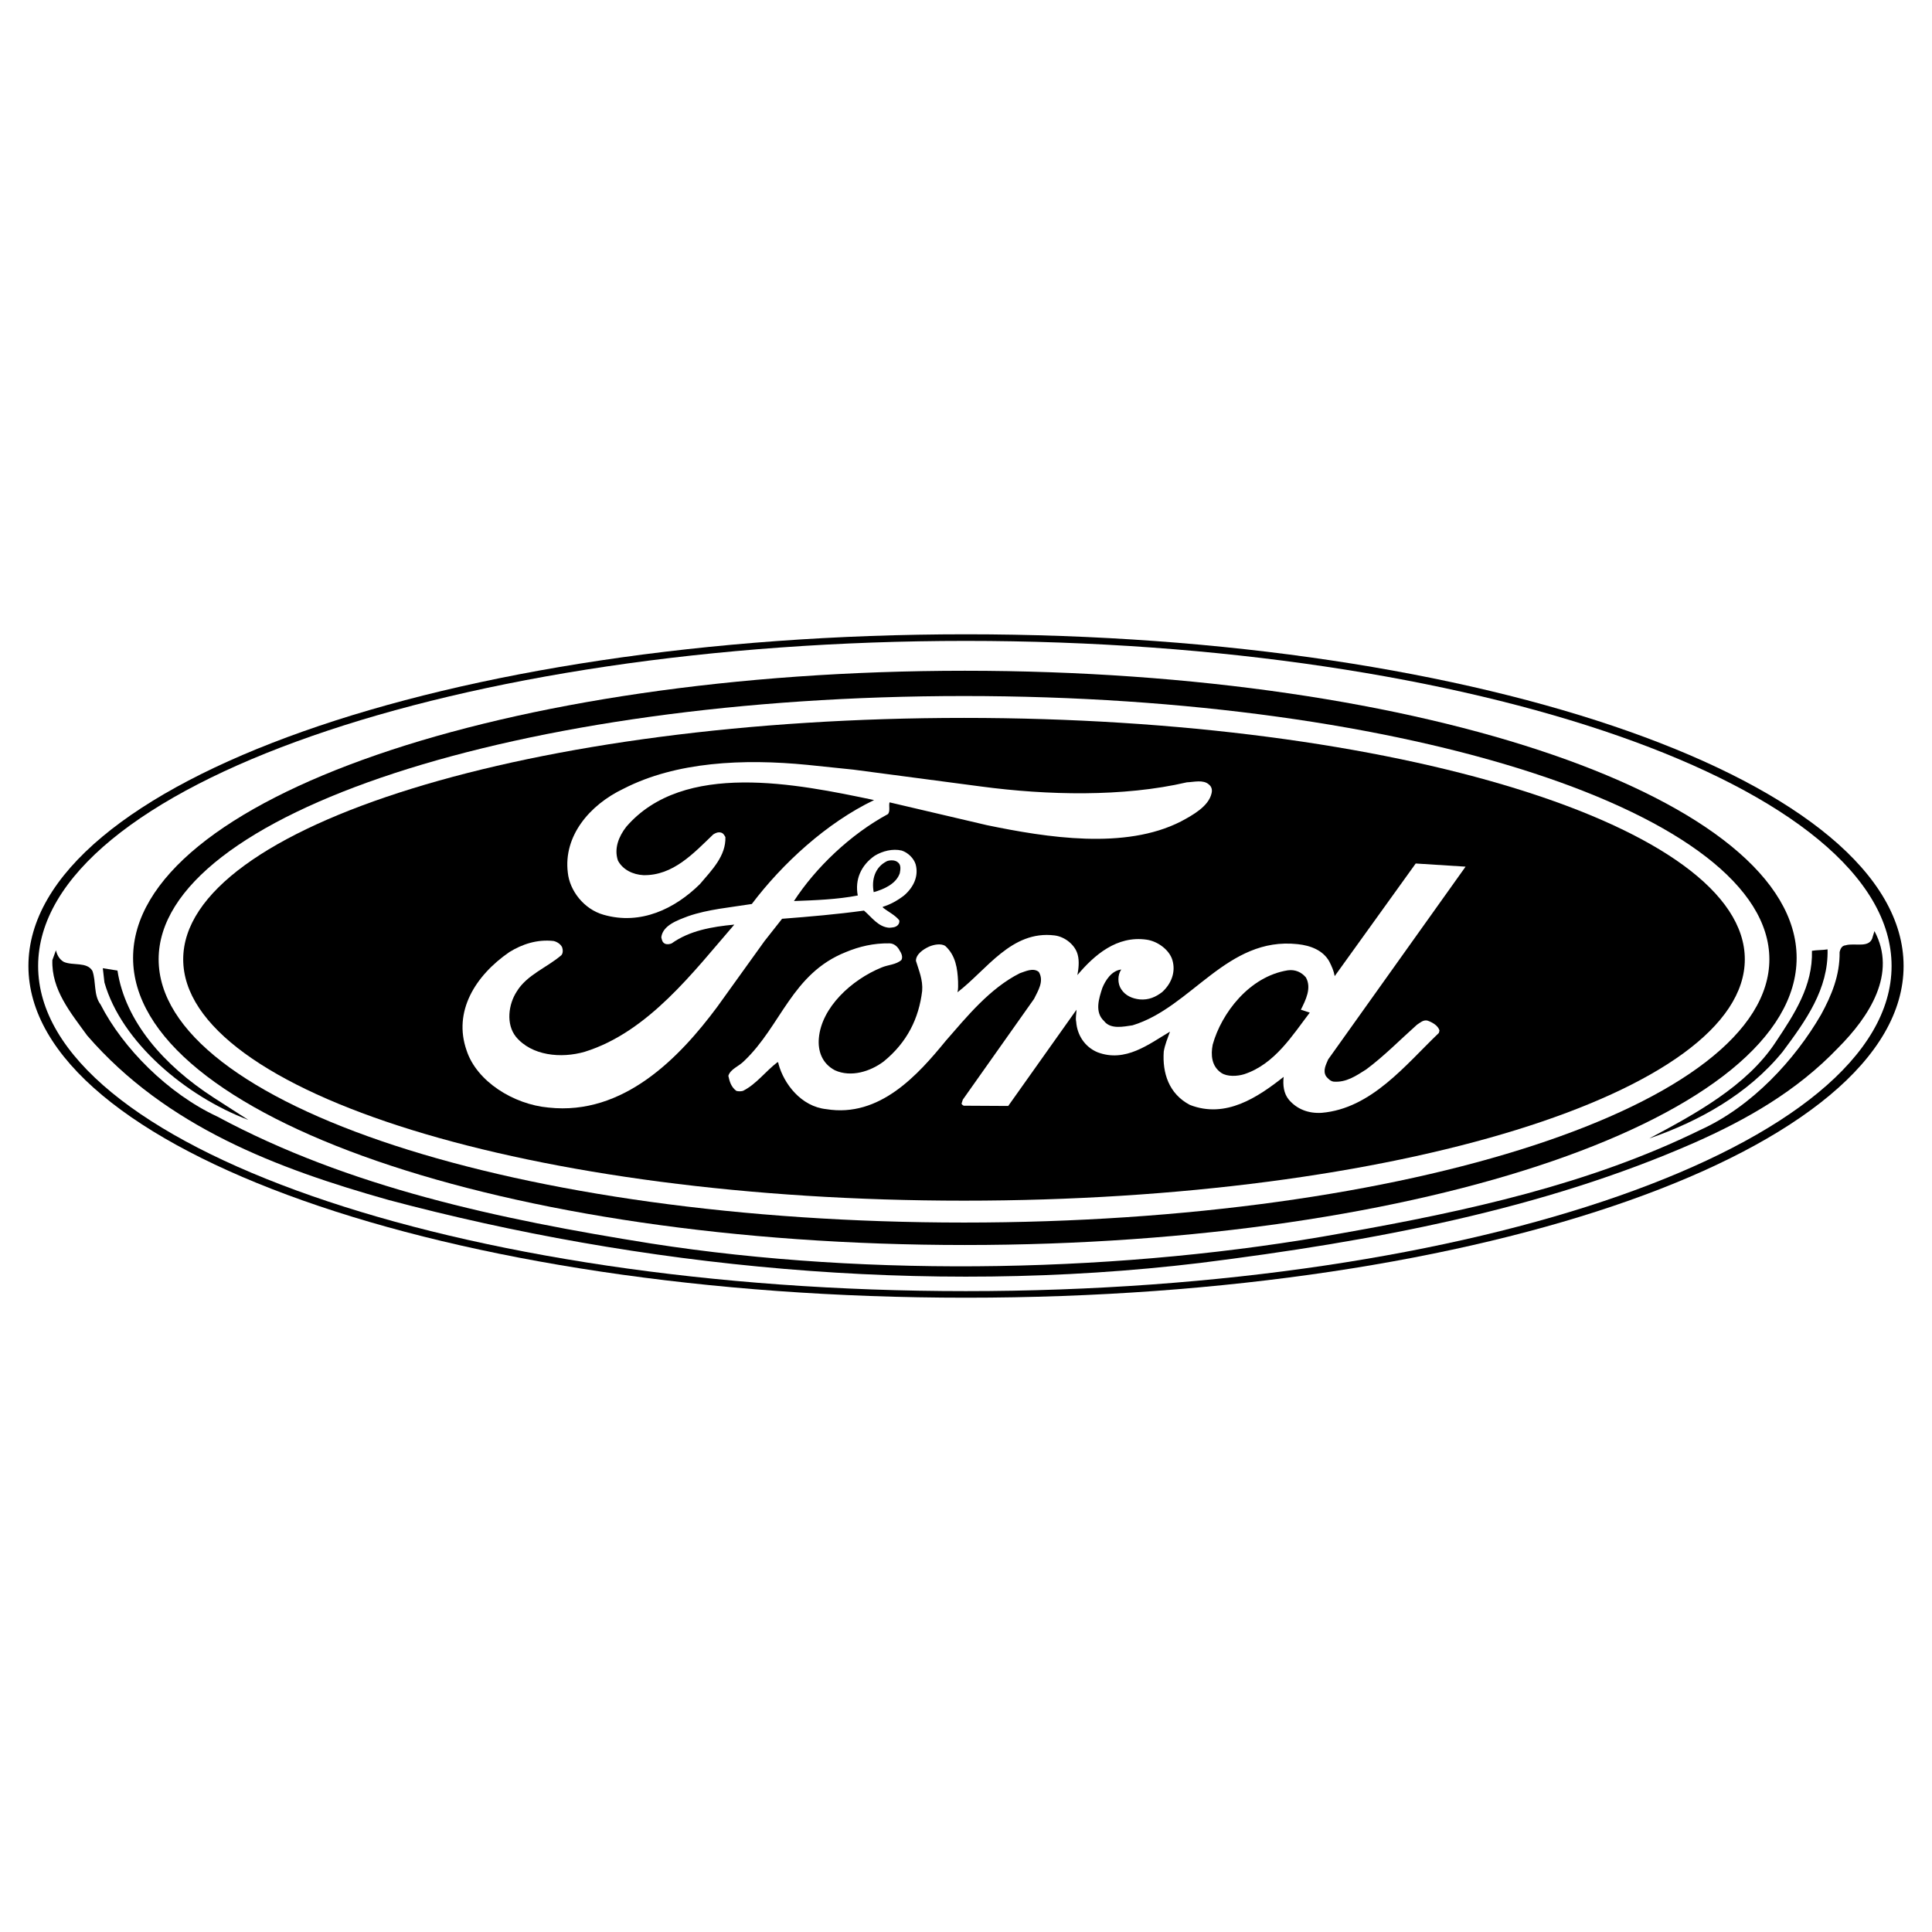
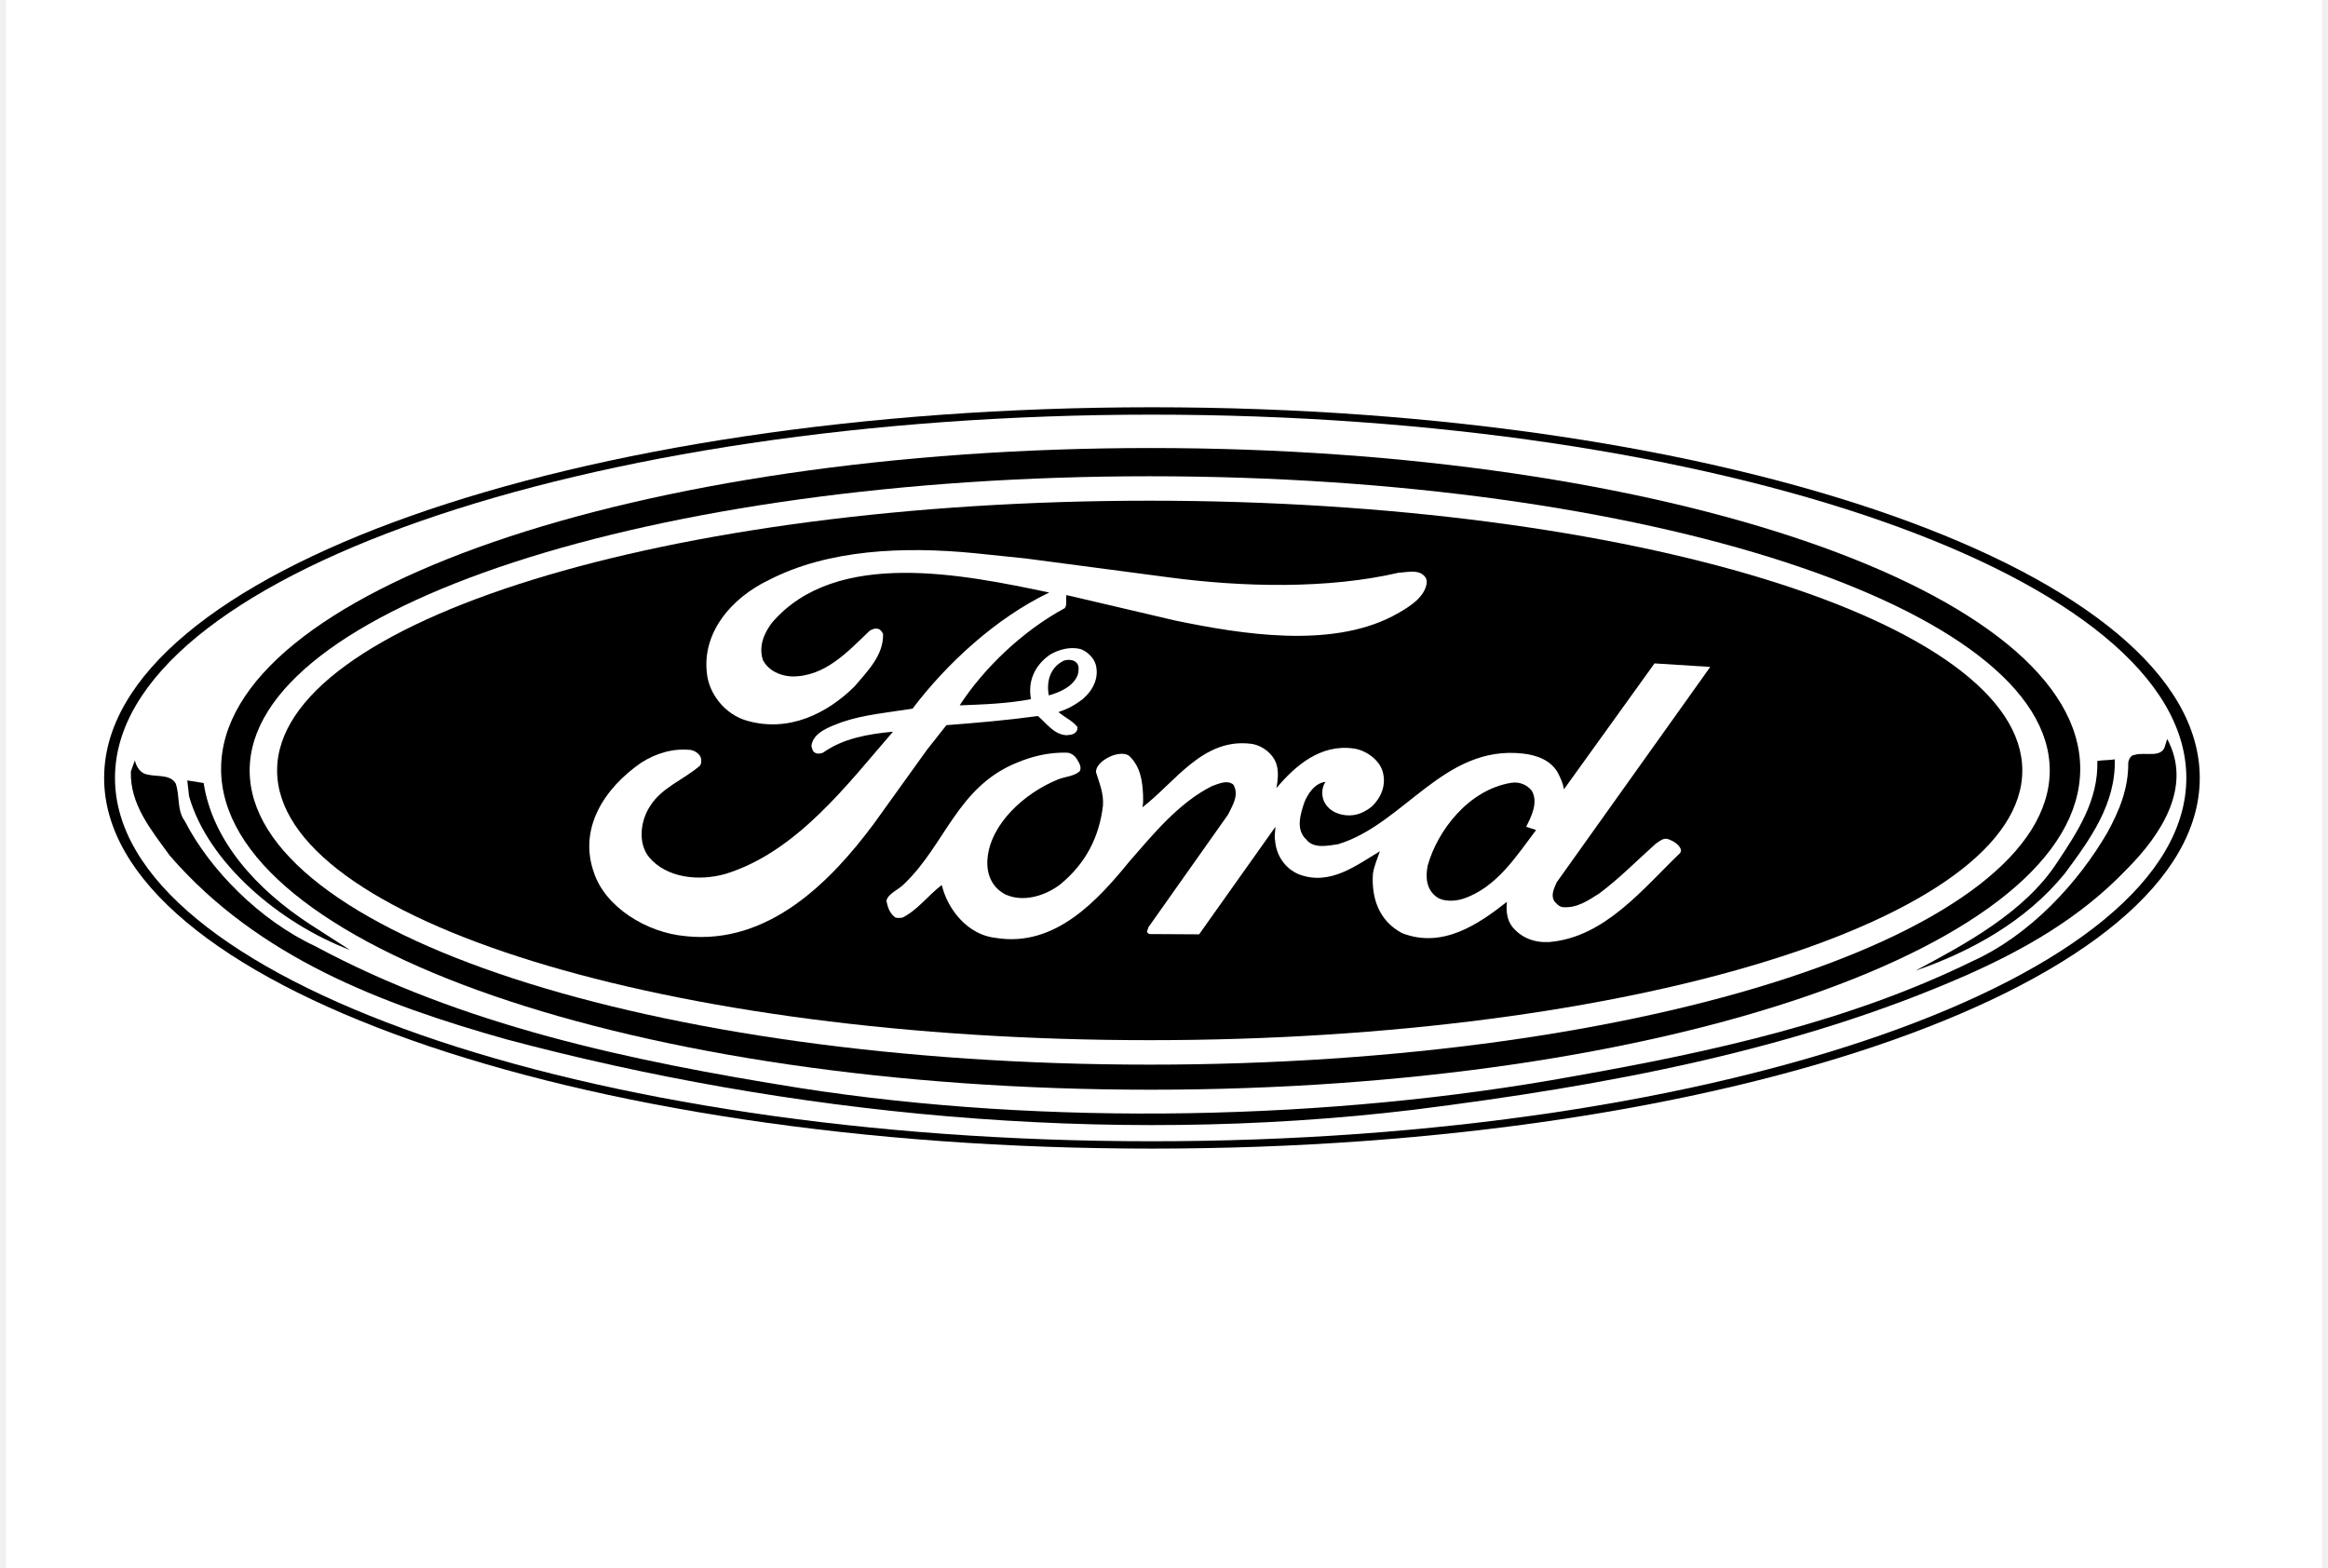
- <svg xmlns="http://www.w3.org/2000/svg" width="179px" height="179px" viewBox="0 0 179 179" version="1.1">
+ <svg xmlns="http://www.w3.org/2000/svg" width="193px" height="130px" viewBox="0 0 193 130" version="1.1">
  <g id="Welcome" stroke="none" stroke-width="1" fill="none" fill-rule="evenodd">
-     <g id="About" transform="translate(-271, -3044)" fill-rule="nonzero">
-       <g id="Ford-Logo-Flat_Black" transform="translate(271, 3044)">
-         <polygon id="Path" fill="#FFFFFF" points="0 0 179 0 179 179 0 179" />
-         <path d="M89.5,120.233 C137.476,120.233 176.368,106.475 176.368,89.5 C176.368,72.526 137.476,58.767 89.5,58.767 C41.525,58.767 2.633,72.526 2.633,89.5 C2.633,106.474 41.525,120.233 89.5,120.233 Z" id="Path" fill="#000000" />
-         <path d="M89.482,119.623 C136.504,119.623 175.255,106.136 175.255,89.5 C175.255,72.864 136.504,59.379 89.482,59.379 C42.462,59.379 3.533,72.864 3.533,89.5 C3.533,106.136 42.462,119.623 89.482,119.623 Z" id="Path" fill="#FFFFFF" />
-         <path d="M170.288,97.097 C166.458,101.101 161.813,103.733 157.017,105.858 C142.901,112.065 127.248,114.996 111.202,117.011 C85.534,120.101 59.112,117.332 36.008,111.18 C25.693,108.276 15.407,104.407 8.078,95.943 C6.54,93.819 4.76,91.697 4.851,88.956 L5.183,88.042 C5.274,88.446 5.485,88.875 5.906,89.117 C6.751,89.493 8.048,89.09 8.561,89.95 C8.923,90.944 8.651,92.181 9.315,93.066 C11.396,97.125 15.558,101.317 20.112,103.439 C32.298,109.997 46.142,112.952 60.319,115.21 C80.798,118.407 104.355,117.899 124.412,114.243 C135.965,112.201 147.305,109.702 157.5,104.704 C162.326,102.527 166.307,98.173 168.72,94.008 C169.687,92.234 170.47,90.38 170.44,88.204 C170.501,87.961 170.621,87.612 170.984,87.585 C171.858,87.316 173.275,87.934 173.518,86.752 L173.669,86.268 C175.779,90.19 173.214,94.167 170.288,97.097 L170.288,97.097 Z" id="Path" fill="#000000" />
-         <path d="M169.324,87.959 C169.415,91.641 167.303,94.57 165.161,97.446 C161.964,101.37 157.409,103.894 152.796,105.481 C156.927,103.277 161.844,100.644 164.529,96.532 C166.249,93.951 167.968,91.344 167.877,88.093 C168.298,88.013 168.841,88.04 169.324,87.959 L169.324,87.959 Z M10.883,89.922 C11.607,94.652 15.196,98.709 19.75,101.665 L23.008,103.76 C17.186,101.556 11.245,96.533 9.676,91.024 L9.525,89.705 L10.883,89.922 Z" id="Shape" fill="#000000" />
-         <path d="M89.394,115.35 C131.955,115.35 166.458,103.44 166.458,88.749 C166.458,74.057 131.955,62.146 89.394,62.146 C46.834,62.146 12.33,74.057 12.33,88.749 C12.33,103.44 46.834,115.35 89.394,115.35 L89.394,115.35 Z" id="Path" fill="#000000" />
-         <path d="M89.315,113.27 C130.524,113.27 163.932,102.35 163.932,88.879 C163.932,75.408 130.524,64.487 89.315,64.487 C48.106,64.487 14.698,75.408 14.698,88.879 C14.698,102.35 48.106,113.27 89.315,113.27 Z" id="Path" fill="#FFFFFF" />
-         <path d="M89.315,111.242 C129.267,111.242 161.657,101.231 161.657,88.879 C161.657,76.528 129.267,66.514 89.315,66.514 C49.363,66.514 16.974,76.528 16.974,88.879 C16.974,101.231 49.363,111.242 89.315,111.242 Z" id="Path" fill="#000000" />
-         <path d="M79.059,71.306 L90.938,72.874 C97.015,73.682 104.081,73.853 109.964,72.482 C110.625,72.458 111.477,72.213 111.999,72.678 C112.275,72.898 112.329,73.192 112.248,73.511 C111.972,74.711 110.516,75.519 109.415,76.107 C104.246,78.753 96.987,77.601 91.432,76.45 L82.441,74.343 L82.414,74.343 C82.331,74.685 82.495,75.127 82.276,75.421 C78.784,77.307 75.567,80.394 73.56,83.482 C75.54,83.408 77.574,83.335 79.472,82.967 C79.197,81.522 79.747,80.175 81.066,79.268 C81.781,78.851 82.688,78.607 83.541,78.803 C84.146,78.999 84.668,79.538 84.834,80.077 C85.136,81.179 84.64,82.208 83.761,82.968 C83.156,83.433 82.496,83.801 81.781,84.021 L81.809,84.094 C82.304,84.486 82.936,84.781 83.321,85.271 C83.347,85.431 83.296,85.595 83.183,85.712 C82.964,85.932 82.688,85.932 82.387,85.957 C81.369,85.884 80.764,84.978 80.049,84.366 C77.574,84.708 75.017,84.928 72.46,85.125 L70.837,87.183 L66.437,93.306 C62.973,97.963 57.776,103.377 50.82,102.616 C47.575,102.323 44.165,100.191 43.231,97.326 C41.966,93.723 44.028,90.391 47.19,88.212 C48.373,87.477 49.775,87.012 51.288,87.183 C51.617,87.256 51.947,87.477 52.084,87.771 C52.167,88.016 52.167,88.335 52.003,88.506 C50.655,89.658 48.813,90.32 47.878,91.862 C47.108,93.039 46.861,94.876 47.796,96.052 C49.253,97.816 51.975,98.084 54.175,97.448 C60.086,95.61 64.293,89.975 68.034,85.665 C65.944,85.861 63.881,86.227 62.232,87.404 C62.066,87.477 61.791,87.527 61.599,87.428 C61.351,87.306 61.324,87.06 61.269,86.84 C61.407,85.714 62.809,85.249 63.771,84.881 C65.614,84.244 67.676,84.072 69.655,83.755 C72.487,80.007 76.585,76.234 80.984,74.126 C73.863,72.632 63.331,70.451 58.024,76.601 C57.337,77.483 56.869,78.61 57.254,79.736 C57.694,80.569 58.628,81.035 59.619,81.084 C62.368,81.133 64.266,79.05 66.081,77.311 C66.273,77.188 66.521,77.066 66.796,77.139 C67.016,77.188 67.125,77.409 67.208,77.555 C67.264,79.295 65.97,80.593 64.844,81.916 C62.533,84.194 59.371,85.737 55.934,84.757 C54.092,84.243 52.772,82.504 52.607,80.838 C52.195,77.482 54.587,74.591 57.776,73.072 C62.643,70.573 68.857,70.279 74.824,70.867 L79.059,71.306 Z" id="Path" fill="#FFFFFF" />
-         <path d="M123.055,98.156 C122.863,98.622 122.533,99.184 122.863,99.723 C123.028,99.919 123.248,100.164 123.55,100.213 C124.732,100.31 125.64,99.674 126.574,99.086 C128.224,97.862 129.737,96.319 131.277,94.946 C131.579,94.75 131.853,94.481 132.238,94.554 C132.679,94.7 133.255,95.02 133.366,95.486 L133.309,95.705 C130.232,98.645 127.068,102.712 122.449,103.104 C121.212,103.178 120.167,102.761 119.425,101.903 C118.93,101.315 118.847,100.531 118.93,99.772 C116.538,101.658 113.567,103.667 110.241,102.369 C108.289,101.341 107.684,99.406 107.822,97.421 C107.932,96.782 108.179,96.195 108.399,95.583 C106.447,96.733 104.275,98.472 101.689,97.494 C100.452,96.978 99.792,95.829 99.71,94.677 C99.627,94.309 99.737,93.893 99.737,93.551 L93.412,102.467 L89.288,102.444 C89.206,102.395 89.068,102.321 89.096,102.223 L89.206,101.881 L95.805,92.547 C96.162,91.81 96.767,90.905 96.244,90.048 C95.723,89.631 95.007,89.999 94.484,90.171 C91.707,91.566 89.562,94.213 87.637,96.418 C85.053,99.578 81.505,103.572 76.556,102.763 C74.218,102.518 72.624,100.411 72.129,98.575 C72.129,98.5 72.101,98.426 72.046,98.402 C70.919,99.26 70.066,100.461 68.83,101.072 C68.631,101.121 68.423,101.121 68.225,101.072 C67.73,100.705 67.593,100.19 67.482,99.675 C67.675,99.038 68.472,98.794 68.94,98.303 C72.377,95.044 73.367,90.195 78.371,88.21 C79.608,87.696 80.928,87.377 82.414,87.401 C82.826,87.401 83.183,87.72 83.348,88.062 C83.506,88.296 83.677,88.662 83.513,88.945 C83.018,89.385 82.275,89.385 81.699,89.63 C78.866,90.782 76.117,93.354 75.869,96.172 C75.76,97.348 76.144,98.523 77.354,99.162 C78.866,99.847 80.654,99.259 81.864,98.353 C84.064,96.564 85.135,94.335 85.438,91.81 C85.521,90.782 85.135,89.924 84.861,89.019 C84.861,88.407 85.548,87.941 86.098,87.696 C86.511,87.524 87.171,87.377 87.583,87.646 C88.546,88.529 88.711,89.728 88.765,90.929 C88.765,91.272 88.793,91.615 88.711,91.934 C91.432,89.852 93.716,86.176 97.703,86.667 C98.693,86.789 99.627,87.573 99.849,88.455 C100.012,89.043 99.93,89.777 99.82,90.341 C101.388,88.479 103.478,86.667 106.228,87.059 C107.272,87.205 108.344,88.013 108.62,88.945 C108.949,90.047 108.536,91.124 107.684,91.908 C107.08,92.374 106.42,92.668 105.594,92.595 C104.907,92.521 104.274,92.252 103.889,91.663 C103.532,91.149 103.532,90.317 103.889,89.825 C102.982,89.923 102.403,90.855 102.129,91.541 C101.827,92.472 101.387,93.77 102.295,94.603 C102.898,95.388 104.081,95.118 104.934,94.995 C110.406,93.33 113.678,86.764 120.222,87.475 C121.404,87.597 122.587,88.038 123.164,89.091 C123.385,89.532 123.577,89.949 123.659,90.439 L131.166,80.003 L135.786,80.296 L123.055,98.156 L123.055,98.156 Z" id="Path" fill="#FFFFFF" />
-         <path d="M120.993,90.561 C121.543,91.541 120.966,92.668 120.525,93.551 L121.35,93.819 C119.756,95.901 118.106,98.597 115.272,99.526 C114.641,99.722 113.705,99.772 113.156,99.405 C112.249,98.792 112.166,97.738 112.358,96.782 C113.156,93.893 115.741,90.463 119.316,89.899 C120.03,89.802 120.606,90.096 120.993,90.561 L120.993,90.561 Z M83.182,79.89 C83.513,80.131 83.423,80.588 83.363,80.91 C83.031,81.878 81.915,82.389 80.949,82.657 C80.738,81.528 81.04,80.346 82.186,79.781 C82.488,79.674 82.94,79.674 83.182,79.89 L83.182,79.89 Z" id="Shape" fill="#000000" />
+     <g id="About" transform="translate(-265, -3069)">
+       <g id="Group-38" transform="translate(265.5, 3069)">
+         <rect id="Rectangle-Copy-16" fill="#FFFFFF" x="0" y="0" width="192" height="130" />
+         <g id="Ford-Logo-Flat_Black" transform="translate(7.5, 33)" fill-rule="nonzero">
+           <path d="M87.5,62.233 C135.476,62.233 174.368,48.475 174.368,31.5 C174.368,14.526 135.476,0.767 87.5,0.767 C39.525,0.767 0.633,14.526 0.633,31.5 C0.633,48.474 39.525,62.233 87.5,62.233 Z" id="Path" fill="#000000" />
+           <path d="M87.482,61.623 C134.504,61.623 173.255,48.136 173.255,31.5 C173.255,14.864 134.504,1.379 87.482,1.379 C40.462,1.379 1.533,14.864 1.533,31.5 C1.533,48.136 40.462,61.623 87.482,61.623 Z" id="Path" fill="#FFFFFF" />
+           <path d="M168.288,39.097 C164.458,43.101 159.813,45.733 155.017,47.858 C140.901,54.065 125.248,56.996 109.202,59.011 C83.534,62.101 57.112,59.332 34.008,53.18 C23.693,50.276 13.407,46.407 6.078,37.943 C4.54,35.819 2.76,33.697 2.851,30.956 L3.183,30.042 C3.274,30.446 3.485,30.875 3.906,31.117 C4.751,31.493 6.048,31.09 6.561,31.95 C6.923,32.944 6.651,34.181 7.315,35.066 C9.396,39.125 13.558,43.317 18.112,45.439 C30.298,51.997 44.142,54.952 58.319,57.21 C78.798,60.407 102.355,59.899 122.412,56.243 C133.965,54.201 145.305,51.702 155.5,46.704 C160.326,44.527 164.307,40.173 166.72,36.008 C167.687,34.234 168.47,32.38 168.44,30.204 C168.501,29.961 168.621,29.612 168.984,29.585 C169.858,29.316 171.275,29.934 171.518,28.752 L171.669,28.268 C173.779,32.19 171.214,36.167 168.288,39.097 L168.288,39.097 Z" id="Path" fill="#000000" />
+           <path d="M167.324,29.959 C167.415,33.641 165.303,36.57 163.161,39.446 C159.964,43.37 155.409,45.894 150.796,47.481 C154.927,45.277 159.844,42.644 162.529,38.532 C164.249,35.951 165.968,33.344 165.877,30.093 C166.298,30.013 166.841,30.04 167.324,29.959 L167.324,29.959 Z M8.883,31.922 C9.607,36.652 13.196,40.709 17.75,43.665 L21.008,45.76 C15.186,43.556 9.245,38.533 7.676,33.024 L7.525,31.705 L8.883,31.922 Z" id="Shape" fill="#000000" />
+           <path d="M87.394,57.35 C129.955,57.35 164.458,45.44 164.458,30.749 C164.458,16.057 129.955,4.146 87.394,4.146 C44.834,4.146 10.33,16.057 10.33,30.749 C10.33,45.44 44.834,57.35 87.394,57.35 L87.394,57.35 Z" id="Path" fill="#000000" />
+           <path d="M87.315,55.27 C128.524,55.27 161.932,44.35 161.932,30.879 C161.932,17.408 128.524,6.487 87.315,6.487 C46.106,6.487 12.698,17.408 12.698,30.879 C12.698,44.35 46.106,55.27 87.315,55.27 Z" id="Path" fill="#FFFFFF" />
+           <path d="M87.315,53.242 C127.267,53.242 159.657,43.231 159.657,30.879 C159.657,18.528 127.267,8.514 87.315,8.514 C47.363,8.514 14.974,18.528 14.974,30.879 C14.974,43.231 47.363,53.242 87.315,53.242 Z" id="Path" fill="#000000" />
+           <path d="M77.059,13.306 L88.938,14.874 C95.015,15.682 102.081,15.853 107.964,14.482 C108.625,14.458 109.477,14.213 109.999,14.678 C110.275,14.898 110.329,15.192 110.248,15.511 C109.972,16.711 108.516,17.519 107.415,18.107 C102.246,20.753 94.987,19.601 89.432,18.45 L80.441,16.343 L80.414,16.343 C80.331,16.685 80.495,17.127 80.276,17.421 C76.784,19.307 73.567,22.394 71.56,25.482 C73.54,25.408 75.574,25.335 77.472,24.967 C77.197,23.522 77.747,22.175 79.066,21.268 C79.781,20.851 80.688,20.607 81.541,20.803 C82.146,20.999 82.668,21.538 82.834,22.077 C83.136,23.179 82.64,24.208 81.761,24.968 C81.156,25.433 80.496,25.801 79.781,26.021 L79.809,26.094 C80.304,26.486 80.936,26.781 81.321,27.271 C81.347,27.431 81.296,27.595 81.183,27.712 C80.964,27.932 80.688,27.932 80.387,27.957 C79.369,27.884 78.764,26.978 78.049,26.366 C75.574,26.708 73.017,26.928 70.46,27.125 L68.837,29.183 L64.437,35.306 C60.973,39.963 55.776,45.377 48.82,44.616 C45.575,44.323 42.165,42.191 41.231,39.326 C39.966,35.723 42.028,32.391 45.19,30.212 C46.373,29.477 47.775,29.012 49.288,29.183 C49.617,29.256 49.947,29.477 50.084,29.771 C50.167,30.016 50.167,30.335 50.003,30.506 C48.655,31.658 46.813,32.32 45.878,33.862 C45.108,35.039 44.861,36.876 45.796,38.052 C47.253,39.816 49.975,40.084 52.175,39.448 C58.086,37.61 62.293,31.975 66.034,27.665 C63.944,27.861 61.881,28.227 60.232,29.404 C60.066,29.477 59.791,29.527 59.599,29.428 C59.351,29.306 59.324,29.06 59.269,28.84 C59.407,27.714 60.809,27.249 61.771,26.881 C63.614,26.244 65.676,26.072 67.655,25.755 C70.487,22.007 74.585,18.234 78.984,16.126 C71.863,14.632 61.331,12.451 56.024,18.601 C55.337,19.483 54.869,20.61 55.254,21.736 C55.694,22.569 56.628,23.035 57.619,23.084 C60.368,23.133 62.266,21.05 64.081,19.311 C64.273,19.188 64.521,19.066 64.796,19.139 C65.016,19.188 65.125,19.409 65.208,19.555 C65.264,21.295 63.97,22.593 62.844,23.916 C60.533,26.194 57.371,27.737 53.934,26.757 C52.092,26.243 50.772,24.504 50.607,22.838 C50.195,19.482 52.587,16.591 55.776,15.072 C60.643,12.573 66.857,12.279 72.824,12.867 L77.059,13.306 Z" id="Path" fill="#FFFFFF" />
+           <path d="M121.055,40.156 C120.863,40.622 120.533,41.184 120.863,41.723 C121.028,41.919 121.248,42.164 121.55,42.213 C122.732,42.31 123.64,41.674 124.574,41.086 C126.224,39.862 127.737,38.319 129.277,36.946 C129.579,36.75 129.853,36.481 130.238,36.554 C130.679,36.7 131.255,37.02 131.366,37.486 L131.309,37.705 C128.232,40.645 125.068,44.712 120.449,45.104 C119.212,45.178 118.167,44.761 117.425,43.903 C116.93,43.315 116.847,42.531 116.93,41.772 C114.538,43.658 111.567,45.667 108.241,44.369 C106.289,43.341 105.684,41.406 105.822,39.421 C105.932,38.782 106.179,38.195 106.399,37.583 C104.447,38.733 102.275,40.472 99.689,39.494 C98.452,38.978 97.792,37.829 97.71,36.677 C97.627,36.309 97.737,35.893 97.737,35.551 L91.412,44.467 L87.288,44.444 C87.206,44.395 87.068,44.321 87.096,44.223 L87.206,43.881 L93.805,34.547 C94.162,33.81 94.767,32.905 94.244,32.048 C93.723,31.631 93.007,31.999 92.484,32.171 C89.707,33.566 87.562,36.213 85.637,38.418 C83.053,41.578 79.505,45.572 74.556,44.763 C72.218,44.518 70.624,42.411 70.129,40.575 C70.129,40.5 70.101,40.426 70.046,40.402 C68.919,41.26 68.066,42.461 66.83,43.072 C66.631,43.121 66.423,43.121 66.225,43.072 C65.73,42.705 65.593,42.19 65.482,41.675 C65.675,41.038 66.472,40.794 66.94,40.303 C70.377,37.044 71.367,32.195 76.371,30.21 C77.608,29.696 78.928,29.377 80.414,29.401 C80.826,29.401 81.183,29.72 81.348,30.062 C81.506,30.296 81.677,30.662 81.513,30.945 C81.018,31.385 80.275,31.385 79.699,31.63 C76.866,32.782 74.117,35.354 73.869,38.172 C73.76,39.348 74.144,40.523 75.354,41.162 C76.866,41.847 78.654,41.259 79.864,40.353 C82.064,38.564 83.135,36.335 83.438,33.81 C83.521,32.782 83.135,31.924 82.861,31.019 C82.861,30.407 83.548,29.941 84.098,29.696 C84.511,29.524 85.171,29.377 85.583,29.646 C86.546,30.529 86.711,31.728 86.765,32.929 C86.765,33.272 86.793,33.615 86.711,33.934 C89.432,31.852 91.716,28.176 95.703,28.667 C96.693,28.789 97.627,29.573 97.849,30.455 C98.012,31.043 97.93,31.777 97.82,32.341 C99.388,30.479 101.478,28.667 104.228,29.059 C105.272,29.205 106.344,30.013 106.62,30.945 C106.949,32.047 106.536,33.124 105.684,33.908 C105.08,34.374 104.42,34.668 103.594,34.595 C102.907,34.521 102.274,34.252 101.889,33.663 C101.532,33.149 101.532,32.317 101.889,31.825 C100.982,31.923 100.403,32.855 100.129,33.541 C99.827,34.472 99.387,35.77 100.295,36.603 C100.898,37.388 102.081,37.118 102.934,36.995 C108.406,35.33 111.678,28.764 118.222,29.475 C119.404,29.597 120.587,30.038 121.164,31.091 C121.385,31.532 121.577,31.949 121.659,32.439 L129.166,22.003 L133.786,22.296 L121.055,40.156 L121.055,40.156 Z" id="Path" fill="#FFFFFF" />
+           <path d="M118.993,32.561 C119.543,33.541 118.966,34.668 118.525,35.551 L119.35,35.819 C117.756,37.901 116.106,40.597 113.272,41.526 C112.641,41.722 111.705,41.772 111.156,41.405 C110.249,40.792 110.166,39.738 110.358,38.782 C111.156,35.893 113.741,32.463 117.316,31.899 C118.03,31.802 118.606,32.096 118.993,32.561 L118.993,32.561 Z M81.182,21.89 C81.513,22.131 81.423,22.588 81.363,22.91 C81.031,23.878 79.915,24.389 78.949,24.657 C78.738,23.528 79.04,22.346 80.186,21.781 C80.488,21.674 80.94,21.674 81.182,21.89 L81.182,21.89 Z" id="Shape" fill="#000000" />
+         </g>
      </g>
    </g>
  </g>
</svg>
